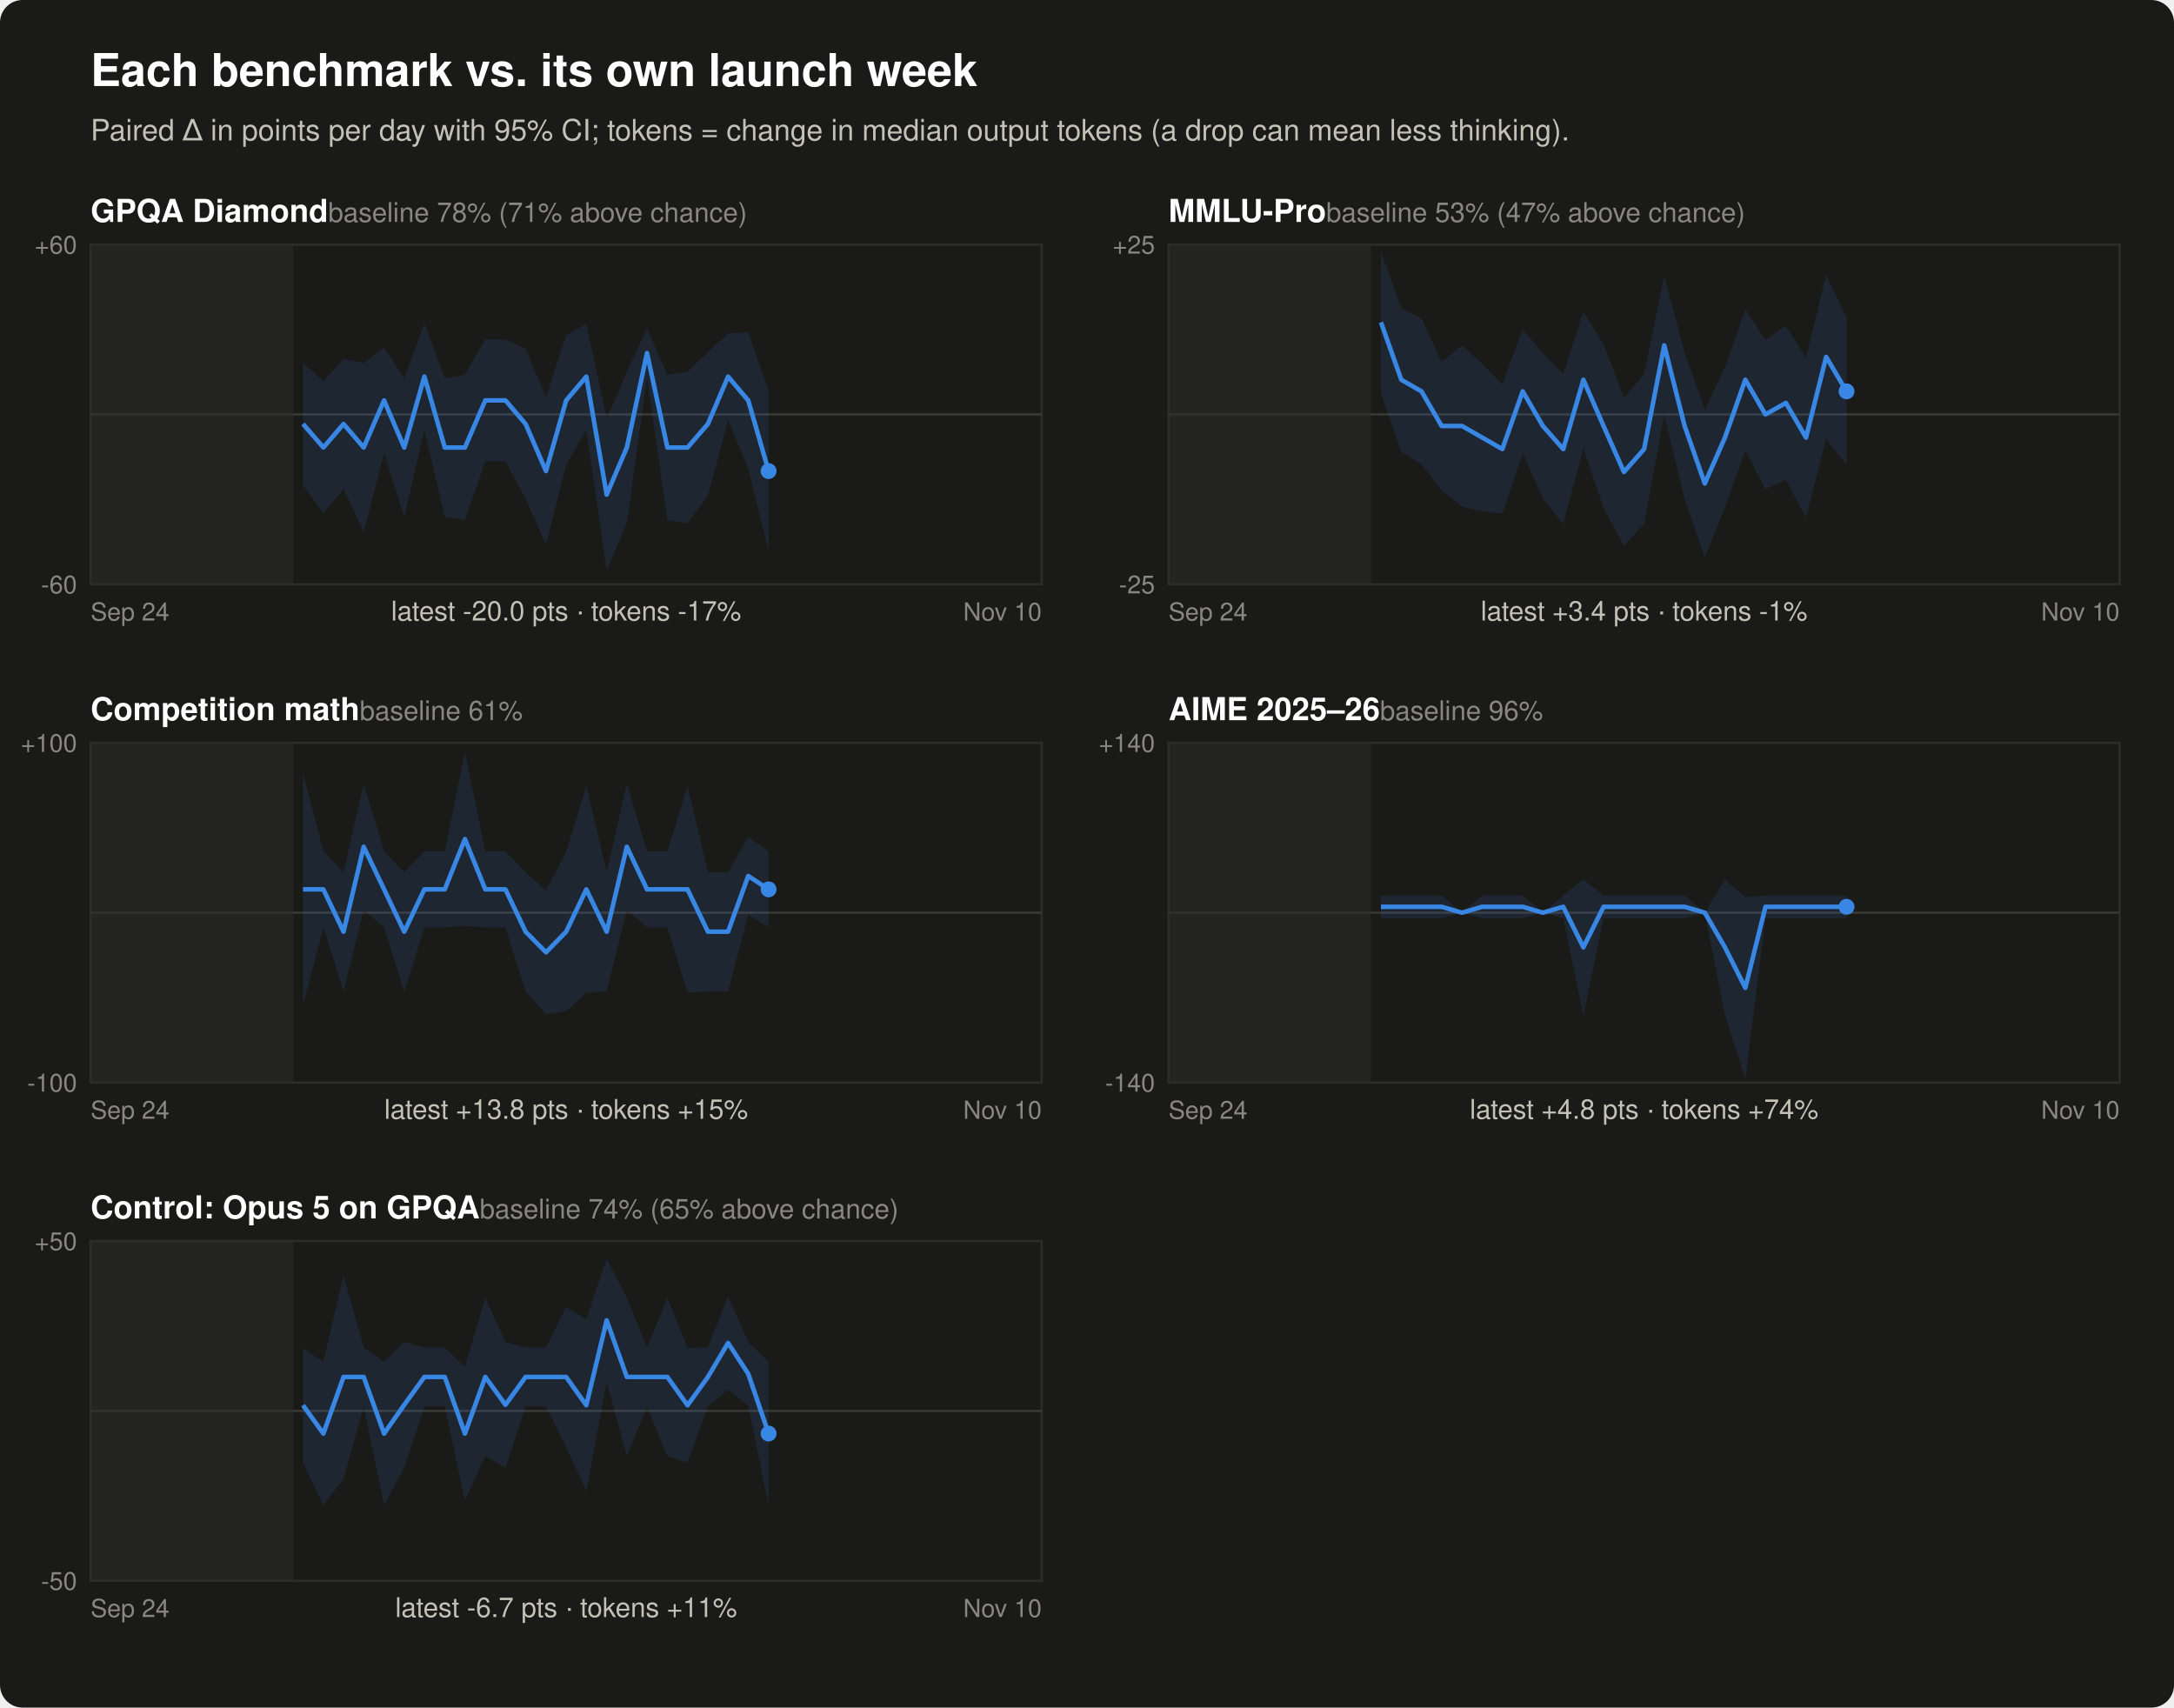
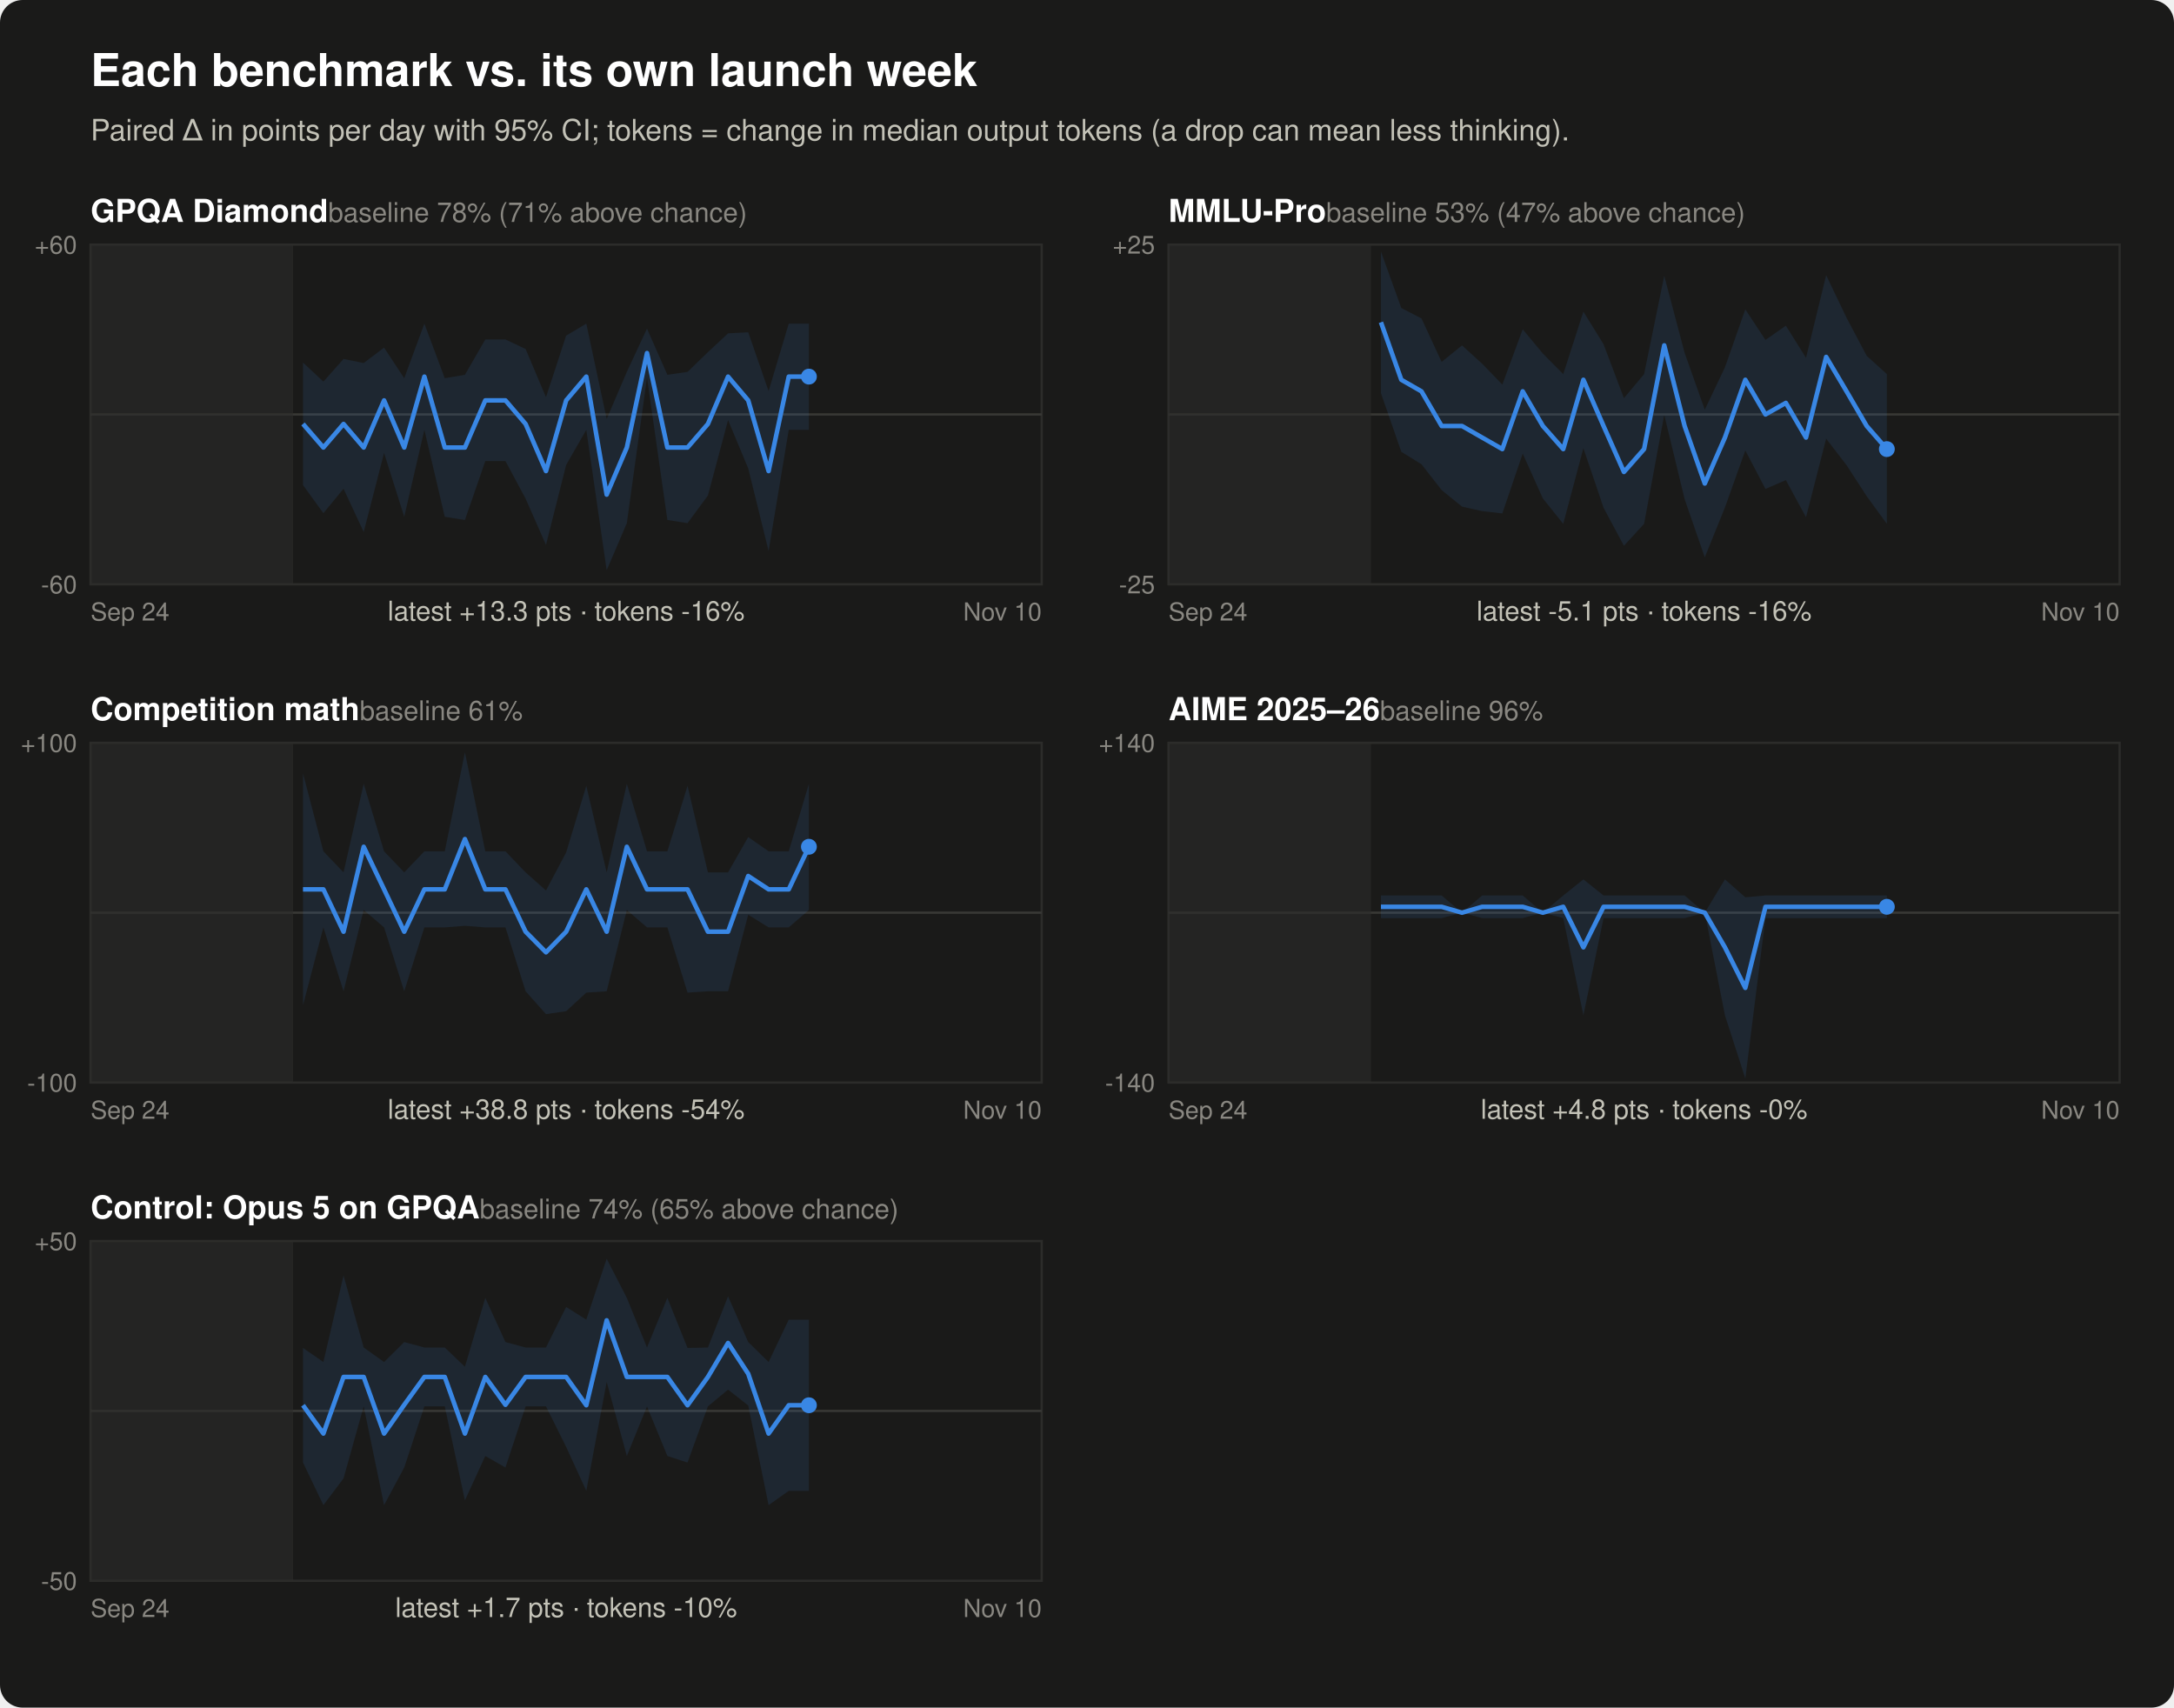
<svg xmlns="http://www.w3.org/2000/svg" width="960" height="754" viewBox="0 0 960 754" font-family="-apple-system, Segoe UI, Helvetica, Arial, sans-serif" role="img" aria-labelledby="ft fd">
  <rect width="960" height="754" rx="10" fill="#1a1a19" />
  <text x="40" y="38" fill="#ffffff" font-size="20" font-weight="600">Each benchmark vs. its own launch week</text>
  <text x="40" y="62" fill="#c3c2b7" font-size="13">Paired Δ in points per day with 95% CI; tokens = change in median output tokens (a drop can mean less thinking).</text>
  <text x="40" y="98" fill="#ffffff" font-size="14" font-weight="600">GPQA Diamond<tspan fill="#898781" font-weight="400" font-size="12">  baseline 78% (71% above chance)</tspan>
  </text>
  <rect x="40" y="108" width="420" height="150" fill="none" stroke="#2c2c2a" />
  <line x1="40" y1="183.0" x2="460" y2="183.0" stroke="#383835" />
  <text x="34" y="262.0" text-anchor="end" fill="#898781" font-size="11">-60</text>
  <text x="34" y="112.0" text-anchor="end" fill="#898781" font-size="11">+60</text>
  <rect x="40.0" y="108" width="89.4" height="150" fill="#2c2c2a" opacity="0.6" />
  <text x="40" y="274" fill="#898781" font-size="11">Sep 24</text>
  <text x="460" y="274" text-anchor="end" fill="#898781" font-size="11">Nov 10</text>
-   <path d="M133.8,160.1 L142.8,168.5 L151.7,158.5 L160.6,160.3 L169.6,153.5 L178.5,167.0 L187.4,142.9 L196.4,167.0 L205.3,165.5 L214.3,149.9 L223.2,149.9 L232.1,154.1 L241.1,175.4 L250.0,148.2 L258.9,142.9 L267.9,185.0 L276.8,164.2 L285.7,145.1 L294.7,165.5 L303.6,164.2 L312.6,155.5 L321.5,147.2 L330.4,146.7 L339.4,172.7 L339.4,243.3 L330.4,206.8 L321.5,185.5 L312.6,218.8 L303.6,231.0 L294.7,229.6 L285.7,166.7 L276.8,231.0 L267.9,251.8 L258.9,189.8 L250.0,205.3 L241.1,240.6 L232.1,220.2 L223.2,203.6 L214.3,203.6 L205.3,229.6 L196.4,228.2 L187.4,189.8 L178.5,228.2 L169.6,200.0 L160.6,234.9 L151.7,215.8 L142.8,226.6 L133.8,214.2 Z" fill="#3987e5" opacity="0.12" />
-   <path d="M133.8,187.2 L142.8,197.6 L151.7,187.2 L160.6,197.6 L169.6,176.8 L178.5,197.6 L187.4,166.3 L196.4,197.6 L205.3,197.6 L214.3,176.8 L223.2,176.8 L232.1,187.2 L241.1,208.0 L250.0,176.8 L258.9,166.3 L267.9,218.4 L276.8,197.6 L285.7,155.9 L294.7,197.6 L303.6,197.6 L312.6,187.2 L321.5,166.3 L330.4,176.8 L339.4,208.0" fill="none" stroke="#3987e5" stroke-width="2" stroke-linejoin="round" />
-   <circle cx="339.4" cy="208.0" r="3.5" fill="#3987e5" />
-   <text x="250.0" y="274" text-anchor="middle" fill="#c3c2b7" font-size="12">latest -20.0 pts · tokens -17%</text>
+   <path d="M133.8,160.1 L142.8,168.5 L151.7,158.5 L160.6,160.3 L169.6,153.5 L178.5,167.0 L187.4,142.9 L196.4,167.0 L205.3,165.5 L214.3,149.9 L223.2,149.9 L232.1,154.1 L241.1,175.4 L250.0,148.2 L258.9,142.9 L267.9,185.0 L276.8,164.2 L285.7,145.1 L294.7,165.5 L303.6,164.2 L312.6,155.5 L321.5,147.2 L330.4,146.7 L339.4,172.7 L348.3,142.9 L357.2,142.9 L357.2,189.8 L348.3,189.8 L339.4,243.3 L330.4,206.8 L321.5,185.5 L312.6,218.8 L303.6,231.0 L294.7,229.6 L285.7,166.7 L276.8,231.0 L267.9,251.8 L258.9,189.8 L250.0,205.3 L241.1,240.6 L232.1,220.2 L223.2,203.6 L214.3,203.6 L205.3,229.6 L196.4,228.2 L187.4,189.8 L178.5,228.2 L169.6,200.0 L160.6,234.9 L151.7,215.8 L142.8,226.6 L133.8,214.2 Z" fill="#3987e5" opacity="0.12" />
+   <path d="M133.8,187.2 L142.8,197.6 L151.7,187.2 L160.6,197.6 L169.6,176.8 L178.5,197.6 L187.4,166.3 L196.4,197.6 L205.3,197.6 L214.3,176.8 L223.2,176.8 L232.1,187.2 L241.1,208.0 L250.0,176.8 L258.9,166.3 L267.9,218.4 L276.8,197.6 L285.7,155.9 L294.7,197.6 L303.6,197.6 L312.6,187.2 L321.5,166.3 L330.4,176.8 L339.4,208.0 L348.3,166.3 L357.2,166.3" fill="none" stroke="#3987e5" stroke-width="2" stroke-linejoin="round" />
+   <circle cx="357.2" cy="166.3" r="3.5" fill="#3987e5" />
+   <text x="250.0" y="274" text-anchor="middle" fill="#c3c2b7" font-size="12">latest +13.3 pts · tokens -16%</text>
  <text x="516" y="98" fill="#ffffff" font-size="14" font-weight="600">MMLU-Pro<tspan fill="#898781" font-weight="400" font-size="12">  baseline 53% (47% above chance)</tspan>
  </text>
  <rect x="516" y="108" width="420" height="150" fill="none" stroke="#2c2c2a" />
  <line x1="516" y1="183.0" x2="936" y2="183.0" stroke="#383835" />
  <text x="510" y="262.0" text-anchor="end" fill="#898781" font-size="11">-25</text>
  <text x="510" y="112.0" text-anchor="end" fill="#898781" font-size="11">+25</text>
  <rect x="516.0" y="108" width="89.4" height="150" fill="#2c2c2a" opacity="0.6" />
  <text x="516" y="274" fill="#898781" font-size="11">Sep 24</text>
  <text x="936" y="274" text-anchor="end" fill="#898781" font-size="11">Nov 10</text>
-   <path d="M609.8,111.1 L618.8,136.0 L627.7,140.6 L636.6,159.8 L645.6,152.5 L654.5,160.6 L663.4,169.8 L672.4,145.4 L681.3,156.1 L690.3,165.2 L699.2,137.6 L708.1,152.0 L717.1,175.8 L726.0,165.2 L734.9,121.8 L743.9,155.8 L752.8,180.9 L761.7,162.2 L770.7,136.6 L779.6,150.1 L788.6,143.8 L797.5,158.0 L806.4,121.5 L815.4,140.3 L815.4,205.4 L806.4,193.7 L797.5,228.4 L788.6,212.0 L779.6,215.9 L770.7,198.9 L761.7,224.1 L752.8,246.1 L743.9,220.4 L734.9,183.2 L726.0,231.3 L717.1,241.0 L708.1,224.2 L699.2,197.9 L690.3,231.3 L681.3,220.1 L672.4,200.3 L663.4,226.7 L654.5,225.7 L645.6,223.7 L636.6,216.4 L627.7,205.0 L618.8,199.5 L609.8,173.6 Z" fill="#3987e5" opacity="0.12" />
-   <path d="M609.8,142.3 L618.8,167.7 L627.7,172.8 L636.6,188.1 L645.6,188.1 L654.5,193.2 L663.4,198.3 L672.4,172.8 L681.3,188.1 L690.3,198.3 L699.2,167.7 L708.1,188.1 L717.1,208.4 L726.0,198.3 L734.9,152.5 L743.9,188.1 L752.8,213.5 L761.7,193.2 L770.7,167.7 L779.6,183.0 L788.6,177.9 L797.5,193.2 L806.4,157.6 L815.4,172.8" fill="none" stroke="#3987e5" stroke-width="2" stroke-linejoin="round" />
-   <circle cx="815.4" cy="172.8" r="3.5" fill="#3987e5" />
-   <text x="726.0" y="274" text-anchor="middle" fill="#c3c2b7" font-size="12">latest +3.4 pts · tokens -1%</text>
+   <path d="M609.8,111.1 L618.8,136.0 L627.7,140.6 L636.6,159.8 L645.6,152.5 L654.5,160.6 L663.4,169.8 L672.4,145.4 L681.3,156.1 L690.3,165.2 L699.2,137.6 L708.1,152.0 L717.1,175.8 L726.0,165.2 L734.9,121.8 L743.9,155.8 L752.8,180.9 L761.7,162.2 L770.7,136.6 L779.6,150.1 L788.6,143.8 L797.5,158.0 L806.4,121.5 L815.4,140.3 L824.3,157.1 L833.2,165.2 L833.2,231.3 L824.3,219.1 L815.4,205.4 L806.4,193.7 L797.5,228.4 L788.6,212.0 L779.6,215.9 L770.7,198.9 L761.7,224.1 L752.8,246.1 L743.9,220.4 L734.9,183.2 L726.0,231.3 L717.1,241.0 L708.1,224.2 L699.2,197.9 L690.3,231.3 L681.3,220.1 L672.4,200.3 L663.4,226.7 L654.5,225.7 L645.6,223.7 L636.6,216.4 L627.7,205.0 L618.8,199.5 L609.8,173.6 Z" fill="#3987e5" opacity="0.12" />
+   <path d="M609.8,142.3 L618.8,167.7 L627.7,172.8 L636.6,188.1 L645.6,188.1 L654.5,193.2 L663.4,198.3 L672.4,172.8 L681.3,188.1 L690.3,198.3 L699.2,167.7 L708.1,188.1 L717.1,208.4 L726.0,198.3 L734.9,152.5 L743.9,188.1 L752.8,213.5 L761.7,193.2 L770.7,167.7 L779.6,183.0 L788.6,177.9 L797.5,193.2 L806.4,157.6 L815.4,172.8 L824.3,188.1 L833.2,198.3" fill="none" stroke="#3987e5" stroke-width="2" stroke-linejoin="round" />
+   <circle cx="833.2" cy="198.3" r="3.5" fill="#3987e5" />
+   <text x="726.0" y="274" text-anchor="middle" fill="#c3c2b7" font-size="12">latest -5.1 pts · tokens -16%</text>
  <text x="40" y="318" fill="#ffffff" font-size="14" font-weight="600">Competition math<tspan fill="#898781" font-weight="400" font-size="12">  baseline 61%</tspan>
  </text>
  <rect x="40" y="328" width="420" height="150" fill="none" stroke="#2c2c2a" />
  <line x1="40" y1="403.0" x2="460" y2="403.0" stroke="#383835" />
  <text x="34" y="482.0" text-anchor="end" fill="#898781" font-size="11">-100</text>
  <text x="34" y="332.0" text-anchor="end" fill="#898781" font-size="11">+100</text>
  <rect x="40.0" y="328" width="89.4" height="150" fill="#2c2c2a" opacity="0.6" />
  <text x="40" y="494" fill="#898781" font-size="11">Sep 24</text>
  <text x="460" y="494" text-anchor="end" fill="#898781" font-size="11">Nov 10</text>
-   <path d="M133.8,341.5 L142.8,375.9 L151.7,385.2 L160.6,346.1 L169.6,375.9 L178.5,385.2 L187.4,375.9 L196.4,375.9 L205.3,332.2 L214.3,375.9 L223.2,375.9 L232.1,385.2 L241.1,393.2 L250.0,376.4 L258.9,347.0 L267.9,385.2 L276.8,346.1 L285.7,375.9 L294.7,375.9 L303.6,347.0 L312.6,385.2 L321.5,385.2 L330.4,369.6 L339.4,375.9 L339.4,409.5 L330.4,403.9 L321.5,437.7 L312.6,437.7 L303.6,438.3 L294.7,409.5 L285.7,409.5 L276.8,401.8 L267.9,437.7 L258.9,438.3 L250.0,446.5 L241.1,447.8 L232.1,437.7 L223.2,409.5 L214.3,409.5 L205.3,408.8 L196.4,409.5 L187.4,409.5 L178.5,437.7 L169.6,409.5 L160.6,401.8 L151.7,437.7 L142.8,409.5 L133.8,443.9 Z" fill="#3987e5" opacity="0.12" />
-   <path d="M133.8,392.7 L142.8,392.7 L151.7,411.4 L160.6,373.9 L169.6,392.7 L178.5,411.4 L187.4,392.7 L196.4,392.7 L205.3,370.5 L214.3,392.7 L223.2,392.7 L232.1,411.4 L241.1,420.5 L250.0,411.4 L258.9,392.7 L267.9,411.4 L276.8,373.9 L285.7,392.7 L294.7,392.7 L303.6,392.7 L312.6,411.4 L321.5,411.4 L330.4,386.8 L339.4,392.7" fill="none" stroke="#3987e5" stroke-width="2" stroke-linejoin="round" />
-   <circle cx="339.4" cy="392.7" r="3.5" fill="#3987e5" />
-   <text x="250.0" y="494" text-anchor="middle" fill="#c3c2b7" font-size="12">latest +13.8 pts · tokens +15%</text>
+   <path d="M133.8,341.5 L142.8,375.9 L151.7,385.2 L160.6,346.1 L169.6,375.9 L178.5,385.2 L187.4,375.9 L196.4,375.9 L205.3,332.2 L214.3,375.9 L223.2,375.9 L232.1,385.2 L241.1,393.2 L250.0,376.4 L258.9,347.0 L267.9,385.2 L276.8,346.1 L285.7,375.9 L294.7,375.9 L303.6,347.0 L312.6,385.2 L321.5,385.2 L330.4,369.6 L339.4,375.9 L348.3,375.9 L357.2,346.1 L357.2,401.8 L348.3,409.5 L339.4,409.5 L330.4,403.9 L321.5,437.7 L312.6,437.7 L303.6,438.3 L294.7,409.5 L285.7,409.5 L276.8,401.8 L267.9,437.7 L258.9,438.3 L250.0,446.5 L241.1,447.8 L232.1,437.7 L223.2,409.5 L214.3,409.5 L205.3,408.8 L196.4,409.5 L187.4,409.5 L178.5,437.7 L169.6,409.5 L160.6,401.8 L151.7,437.7 L142.8,409.5 L133.8,443.9 Z" fill="#3987e5" opacity="0.12" />
+   <path d="M133.8,392.7 L142.8,392.7 L151.7,411.4 L160.6,373.9 L169.6,392.7 L178.5,411.4 L187.4,392.7 L196.4,392.7 L205.3,370.5 L214.3,392.7 L223.2,392.7 L232.1,411.4 L241.1,420.5 L250.0,411.4 L258.9,392.7 L267.9,411.4 L276.8,373.9 L285.7,392.7 L294.7,392.7 L303.6,392.7 L312.6,411.4 L321.5,411.4 L330.4,386.8 L339.4,392.7 L348.3,392.7 L357.2,373.9" fill="none" stroke="#3987e5" stroke-width="2" stroke-linejoin="round" />
+   <circle cx="357.2" cy="373.9" r="3.5" fill="#3987e5" />
+   <text x="250.0" y="494" text-anchor="middle" fill="#c3c2b7" font-size="12">latest +38.8 pts · tokens -54%</text>
  <text x="516" y="318" fill="#ffffff" font-size="14" font-weight="600">AIME 2025–26<tspan fill="#898781" font-weight="400" font-size="12">  baseline 96%</tspan>
  </text>
  <rect x="516" y="328" width="420" height="150" fill="none" stroke="#2c2c2a" />
  <line x1="516" y1="403.0" x2="936" y2="403.0" stroke="#383835" />
  <text x="510" y="482.0" text-anchor="end" fill="#898781" font-size="11">-140</text>
  <text x="510" y="332.0" text-anchor="end" fill="#898781" font-size="11">+140</text>
  <rect x="516.0" y="328" width="89.4" height="150" fill="#2c2c2a" opacity="0.6" />
  <text x="516" y="494" fill="#898781" font-size="11">Sep 24</text>
  <text x="936" y="494" text-anchor="end" fill="#898781" font-size="11">Nov 10</text>
-   <path d="M609.8,395.4 L618.8,395.4 L627.7,395.4 L636.6,395.4 L645.6,403.0 L654.5,395.4 L663.4,395.4 L672.4,395.4 L681.3,403.0 L690.3,395.4 L699.2,388.3 L708.1,395.4 L717.1,395.4 L726.0,395.4 L734.9,395.4 L743.9,395.4 L752.8,403.0 L761.7,388.3 L770.7,396.2 L779.6,395.4 L788.6,395.4 L797.5,395.4 L806.4,395.4 L815.4,395.4 L815.4,405.4 L806.4,405.4 L797.5,405.4 L788.6,405.4 L779.6,405.4 L770.7,476.2 L761.7,448.3 L752.8,403.0 L743.9,405.4 L734.9,405.4 L726.0,405.4 L717.1,405.4 L708.1,405.4 L699.2,448.3 L690.3,405.4 L681.3,403.0 L672.4,405.4 L663.4,405.4 L654.5,405.4 L645.6,403.0 L636.6,405.4 L627.7,405.4 L618.8,405.4 L609.8,405.4 Z" fill="#3987e5" opacity="0.12" />
-   <path d="M609.8,400.4 L618.8,400.4 L627.7,400.4 L636.6,400.4 L645.6,403.0 L654.5,400.4 L663.4,400.4 L672.4,400.4 L681.3,403.0 L690.3,400.4 L699.2,418.3 L708.1,400.4 L717.1,400.4 L726.0,400.4 L734.9,400.4 L743.9,400.4 L752.8,403.0 L761.7,418.3 L770.7,436.2 L779.6,400.4 L788.6,400.4 L797.5,400.4 L806.4,400.4 L815.4,400.4" fill="none" stroke="#3987e5" stroke-width="2" stroke-linejoin="round" />
-   <circle cx="815.4" cy="400.4" r="3.5" fill="#3987e5" />
-   <text x="726.0" y="494" text-anchor="middle" fill="#c3c2b7" font-size="12">latest +4.8 pts · tokens +74%</text>
+   <path d="M609.8,395.4 L618.8,395.4 L627.7,395.4 L636.6,395.4 L645.6,403.0 L654.5,395.4 L663.4,395.4 L672.4,395.4 L681.3,403.0 L690.3,395.4 L699.2,388.3 L708.1,395.4 L717.1,395.4 L726.0,395.4 L734.9,395.4 L743.9,395.4 L752.8,403.0 L761.7,388.3 L770.7,396.2 L779.6,395.4 L788.6,395.4 L797.5,395.4 L806.4,395.4 L815.4,395.4 L824.3,395.4 L833.2,395.4 L833.2,405.4 L824.3,405.4 L815.4,405.4 L806.4,405.4 L797.5,405.4 L788.6,405.4 L779.6,405.4 L770.7,476.2 L761.7,448.3 L752.8,403.0 L743.9,405.4 L734.9,405.4 L726.0,405.4 L717.1,405.4 L708.1,405.4 L699.2,448.3 L690.3,405.4 L681.3,403.0 L672.4,405.4 L663.4,405.4 L654.5,405.4 L645.6,403.0 L636.6,405.4 L627.7,405.4 L618.8,405.4 L609.8,405.4 Z" fill="#3987e5" opacity="0.12" />
+   <path d="M609.8,400.4 L618.8,400.4 L627.7,400.4 L636.6,400.4 L645.6,403.0 L654.5,400.4 L663.4,400.4 L672.4,400.4 L681.3,403.0 L690.3,400.4 L699.2,418.3 L708.1,400.4 L717.1,400.4 L726.0,400.4 L734.9,400.4 L743.9,400.4 L752.8,403.0 L761.7,418.3 L770.7,436.2 L779.6,400.4 L788.6,400.4 L797.5,400.4 L806.4,400.4 L815.4,400.4 L824.3,400.4 L833.2,400.4" fill="none" stroke="#3987e5" stroke-width="2" stroke-linejoin="round" />
+   <circle cx="833.2" cy="400.4" r="3.5" fill="#3987e5" />
+   <text x="726.0" y="494" text-anchor="middle" fill="#c3c2b7" font-size="12">latest +4.8 pts · tokens -0%</text>
  <text x="40" y="538" fill="#ffffff" font-size="14" font-weight="600">Control: Opus 5 on GPQA<tspan fill="#898781" font-weight="400" font-size="12">  baseline 74% (65% above chance)</tspan>
  </text>
  <rect x="40" y="548" width="420" height="150" fill="none" stroke="#2c2c2a" />
  <line x1="40" y1="623.0" x2="460" y2="623.0" stroke="#383835" />
  <text x="34" y="702.0" text-anchor="end" fill="#898781" font-size="11">-50</text>
  <text x="34" y="552.0" text-anchor="end" fill="#898781" font-size="11">+50</text>
  <rect x="40.0" y="548" width="89.4" height="150" fill="#2c2c2a" opacity="0.6" />
  <text x="40" y="714" fill="#898781" font-size="11">Sep 24</text>
  <text x="460" y="714" text-anchor="end" fill="#898781" font-size="11">Nov 10</text>
-   <path d="M133.8,595.2 L142.8,601.4 L151.7,563.2 L160.6,595.0 L169.6,601.4 L178.5,592.6 L187.4,595.0 L196.4,595.0 L205.3,603.5 L214.3,573.1 L223.2,592.6 L232.1,595.0 L241.1,595.0 L250.0,577.1 L258.9,582.7 L267.9,555.8 L276.8,573.1 L285.7,595.0 L294.7,573.1 L303.6,595.2 L312.6,595.0 L321.5,572.4 L330.4,592.6 L339.4,601.4 L339.4,664.6 L330.4,620.6 L321.5,613.6 L312.6,621.0 L303.6,645.8 L294.7,642.9 L285.7,621.0 L276.8,642.9 L267.9,610.2 L258.9,658.3 L250.0,638.9 L241.1,621.0 L232.1,621.0 L223.2,648.0 L214.3,642.9 L205.3,662.5 L196.4,621.0 L187.4,621.0 L178.5,648.0 L169.6,664.6 L160.6,621.0 L151.7,652.8 L142.8,664.6 L133.8,645.8 Z" fill="#3987e5" opacity="0.12" />
-   <path d="M133.8,620.5 L142.8,633.0 L151.7,608.0 L160.6,608.0 L169.6,633.0 L178.5,620.3 L187.4,608.0 L196.4,608.0 L205.3,633.0 L214.3,608.0 L223.2,620.3 L232.1,608.0 L241.1,608.0 L250.0,608.0 L258.9,620.5 L267.9,583.0 L276.8,608.0 L285.7,608.0 L294.7,608.0 L303.6,620.5 L312.6,608.0 L321.5,593.0 L330.4,606.6 L339.4,633.0" fill="none" stroke="#3987e5" stroke-width="2" stroke-linejoin="round" />
-   <circle cx="339.4" cy="633.0" r="3.5" fill="#3987e5" />
-   <text x="250.0" y="714" text-anchor="middle" fill="#c3c2b7" font-size="12">latest -6.7 pts · tokens +11%</text>
+   <path d="M133.8,595.2 L142.8,601.4 L151.7,563.2 L160.6,595.0 L169.6,601.4 L178.5,592.6 L187.4,595.0 L196.4,595.0 L205.3,603.5 L214.3,573.1 L223.2,592.6 L232.1,595.0 L241.1,595.0 L250.0,577.1 L258.9,582.7 L267.9,555.8 L276.8,573.1 L285.7,595.0 L294.7,573.1 L303.6,595.2 L312.6,595.0 L321.5,572.4 L330.4,592.6 L339.4,601.4 L348.3,582.7 L357.2,582.7 L357.2,658.3 L348.3,658.3 L339.4,664.6 L330.4,620.6 L321.5,613.6 L312.6,621.0 L303.6,645.8 L294.7,642.9 L285.7,621.0 L276.8,642.9 L267.9,610.2 L258.9,658.3 L250.0,638.9 L241.1,621.0 L232.1,621.0 L223.2,648.0 L214.3,642.9 L205.3,662.5 L196.4,621.0 L187.4,621.0 L178.5,648.0 L169.6,664.6 L160.6,621.0 L151.7,652.8 L142.8,664.6 L133.8,645.8 Z" fill="#3987e5" opacity="0.12" />
+   <path d="M133.8,620.5 L142.8,633.0 L151.7,608.0 L160.6,608.0 L169.6,633.0 L178.5,620.3 L187.4,608.0 L196.4,608.0 L205.3,633.0 L214.3,608.0 L223.2,620.3 L232.1,608.0 L241.1,608.0 L250.0,608.0 L258.9,620.5 L267.9,583.0 L276.8,608.0 L285.7,608.0 L294.7,608.0 L303.6,620.5 L312.6,608.0 L321.5,593.0 L330.4,606.6 L339.4,633.0 L348.3,620.5 L357.2,620.5" fill="none" stroke="#3987e5" stroke-width="2" stroke-linejoin="round" />
+   <circle cx="357.2" cy="620.5" r="3.5" fill="#3987e5" />
+   <text x="250.0" y="714" text-anchor="middle" fill="#c3c2b7" font-size="12">latest +1.7 pts · tokens -10%</text>
</svg>
